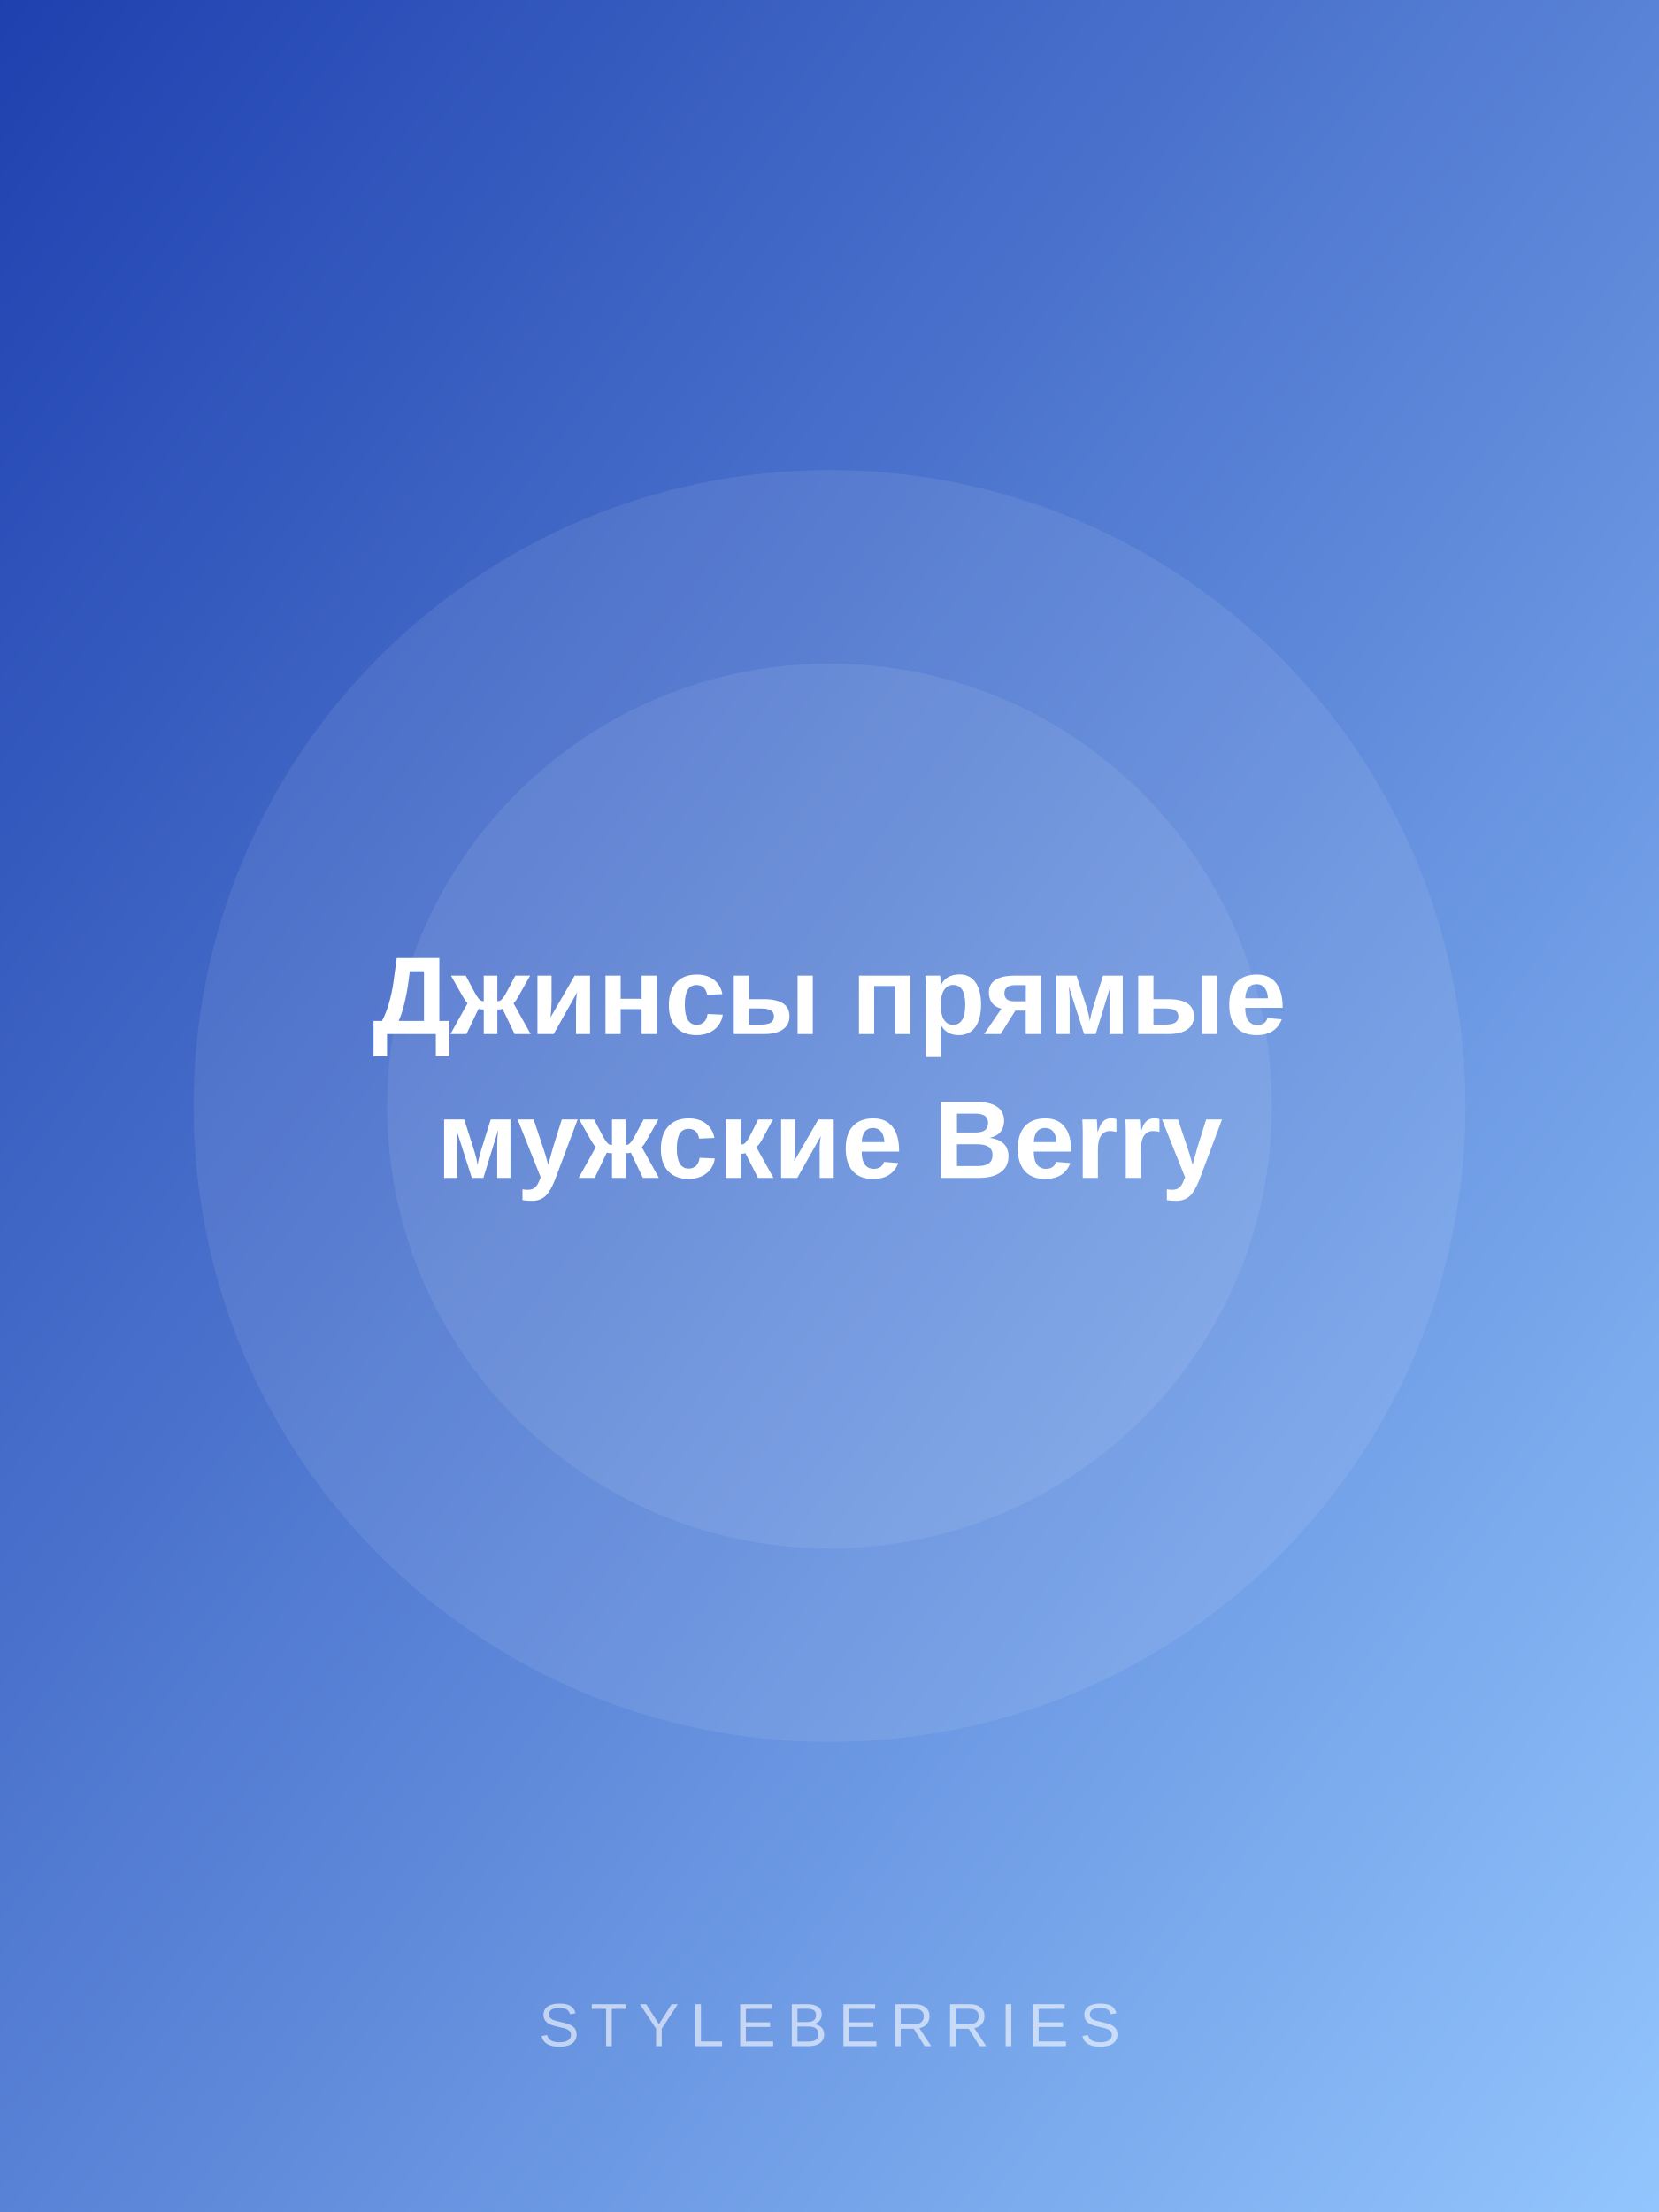
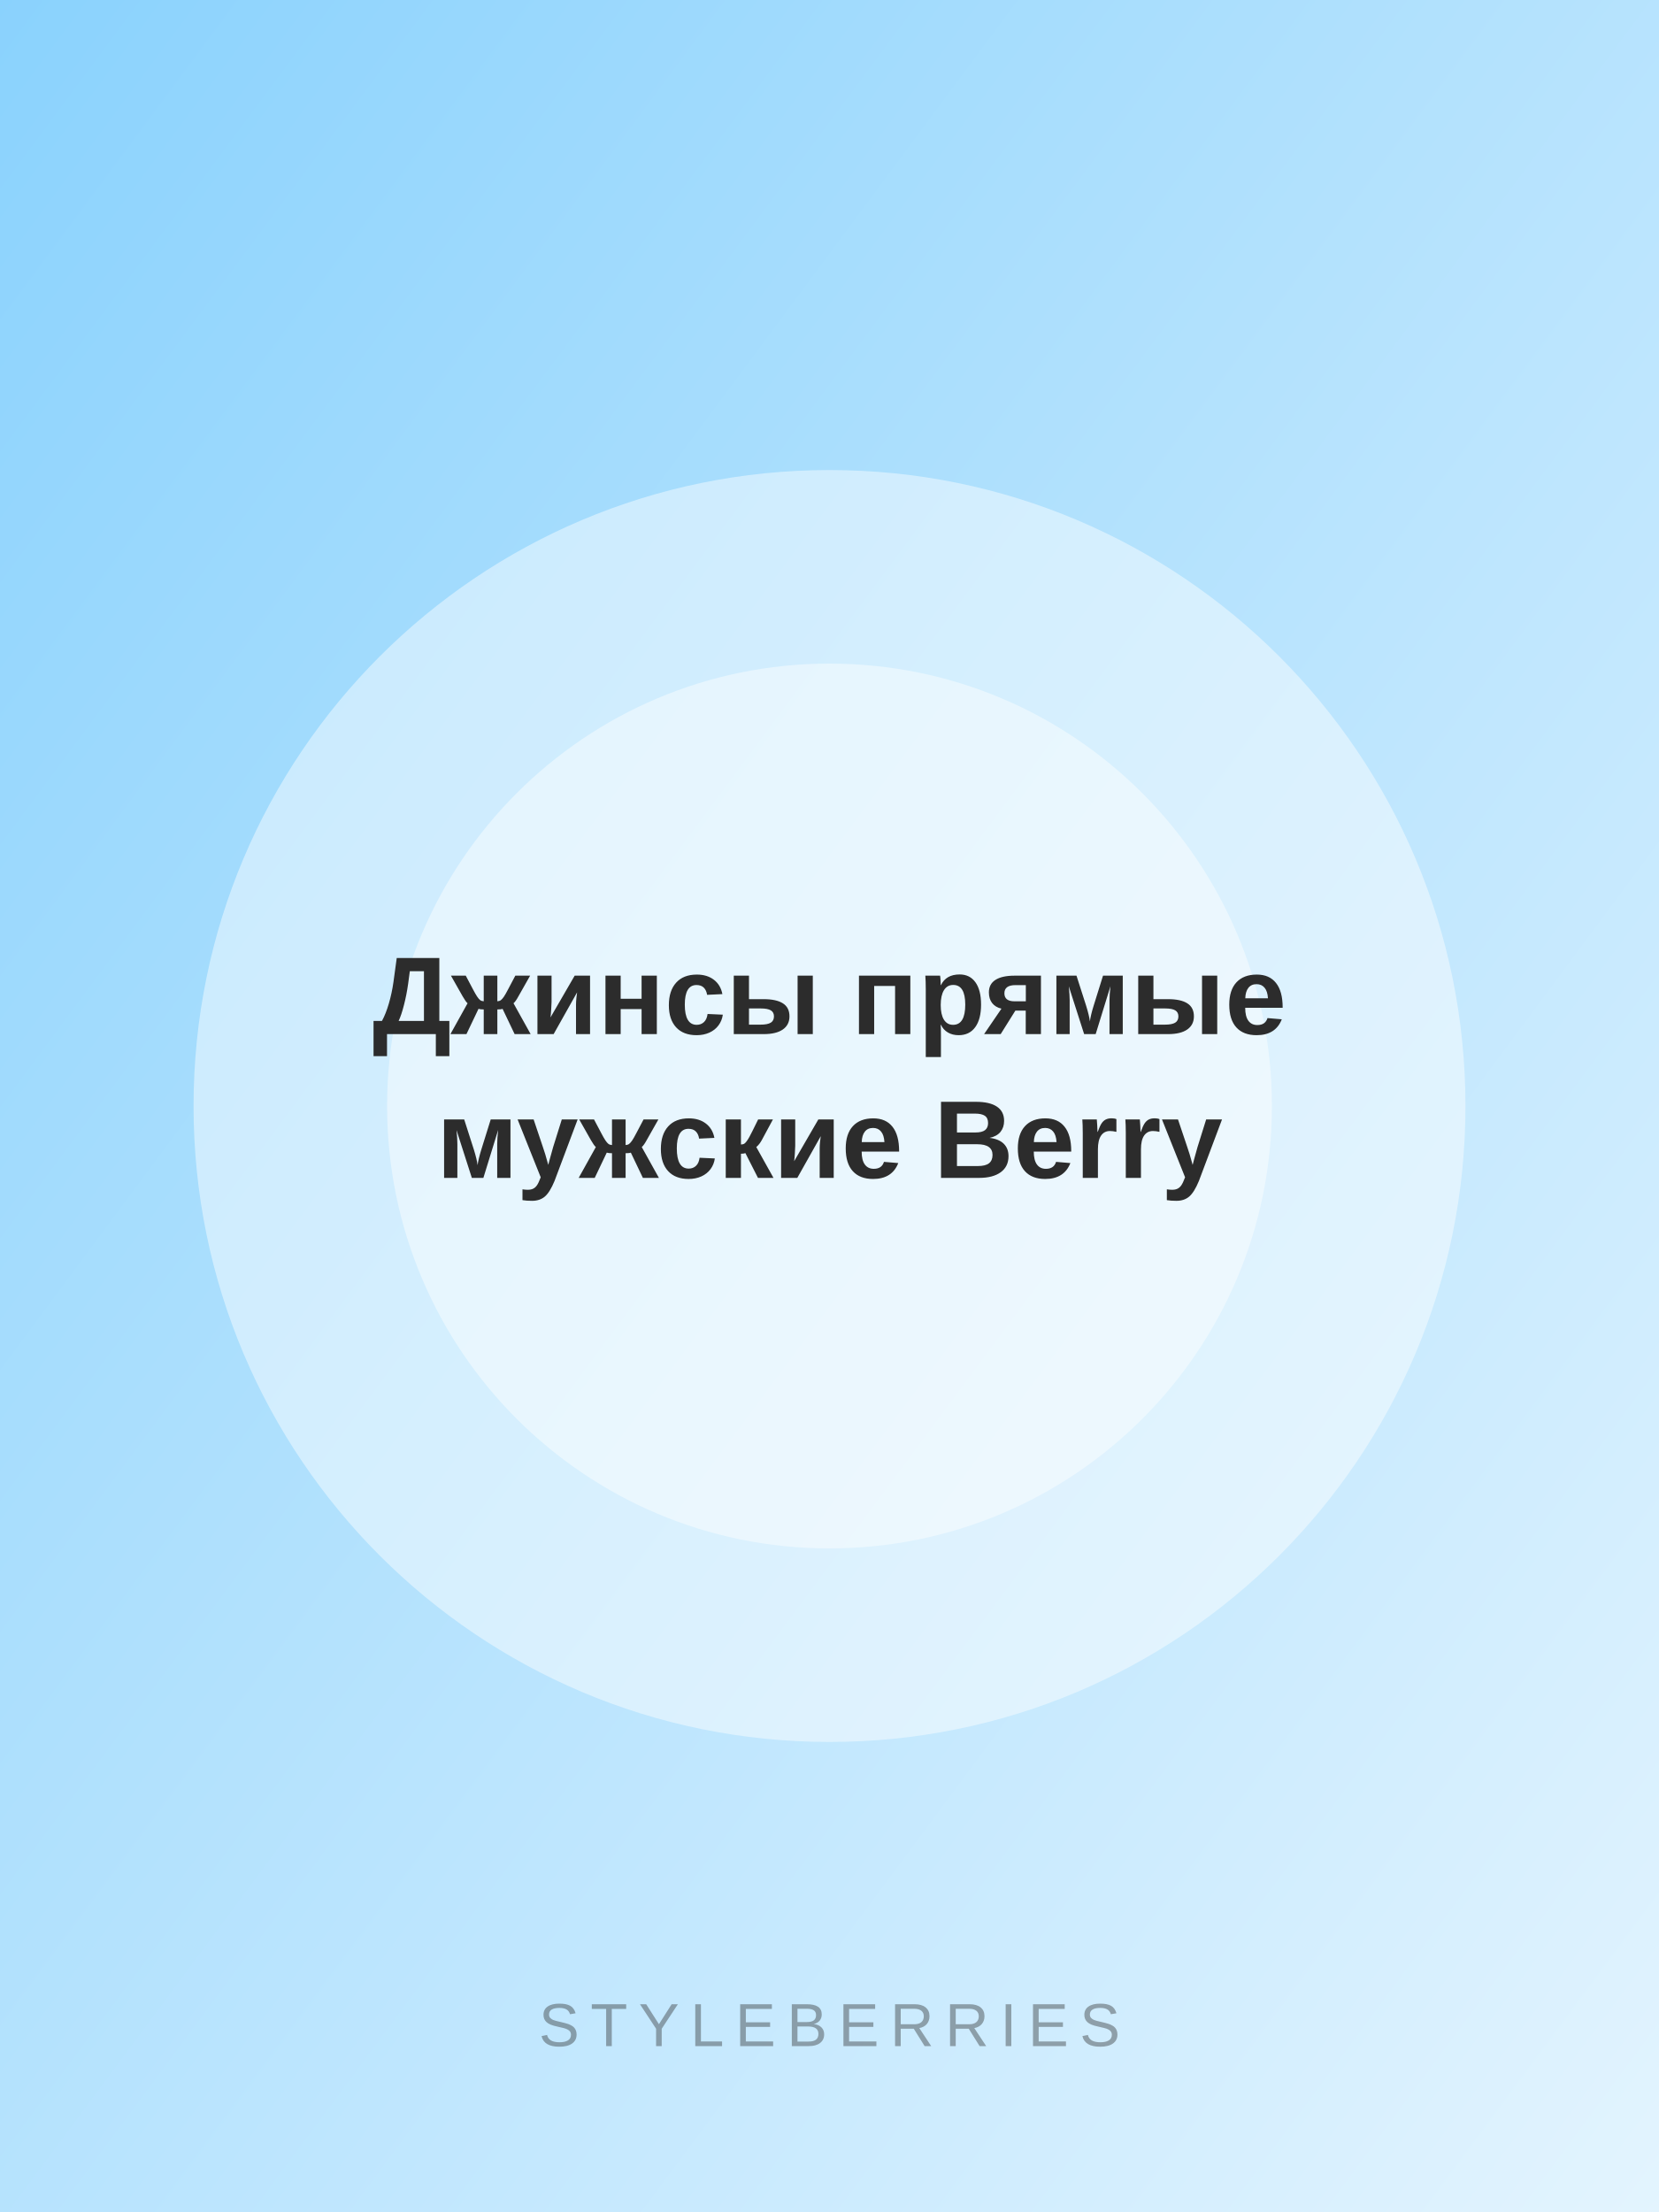
<svg xmlns="http://www.w3.org/2000/svg" width="600" height="800" viewBox="0 0 600 800">
  <defs>
    <linearGradient id="g" x1="0" y1="0" x2="1" y2="1">
-       <stop offset="0" stop-color="#1e40af" />
-       <stop offset="1" stop-color="#93c5fd" />
+       <stop offset="0" stop-color="#8ad2fd" />
+       <stop offset="1" stop-color="#e3f4fe" />
    </linearGradient>
  </defs>
  <rect width="600" height="800" fill="url(#g)" />
-   <circle cx="300" cy="400" r="230" fill="rgba(255,255,255,0.08)" />
-   <circle cx="300" cy="400" r="160" fill="rgba(255,255,255,0.08)" />
-   <text x="300" y="374" font-size="40" text-anchor="middle" fill="#ffffff" font-family="Arial, sans-serif" font-weight="bold">Джинсы прямые</text>
-   <text x="300" y="426" font-size="40" text-anchor="middle" fill="#ffffff" font-family="Arial, sans-serif" font-weight="bold">мужские Berry</text>
-   <text x="300" y="740" font-size="22" text-anchor="middle" fill="rgba(255,255,255,0.6)" font-family="Arial, sans-serif" letter-spacing="4">STYLEBERRIES</text>
+   <circle cx="300" cy="400" r="230" fill="rgba(255,255,255,0.45)" />
+   <circle cx="300" cy="400" r="160" fill="rgba(255,255,255,0.45)" />
+   <text x="300" y="374" font-size="40" text-anchor="middle" fill="#2c2c2c" font-family="Arial, sans-serif" font-weight="bold">Джинсы прямые</text>
+   <text x="300" y="426" font-size="40" text-anchor="middle" fill="#2c2c2c" font-family="Arial, sans-serif" font-weight="bold">мужские Berry</text>
+   <text x="300" y="740" font-size="22" text-anchor="middle" fill="rgba(44,44,44,0.4)" font-family="Arial, sans-serif" letter-spacing="4">STYLEBERRIES</text>
</svg>
